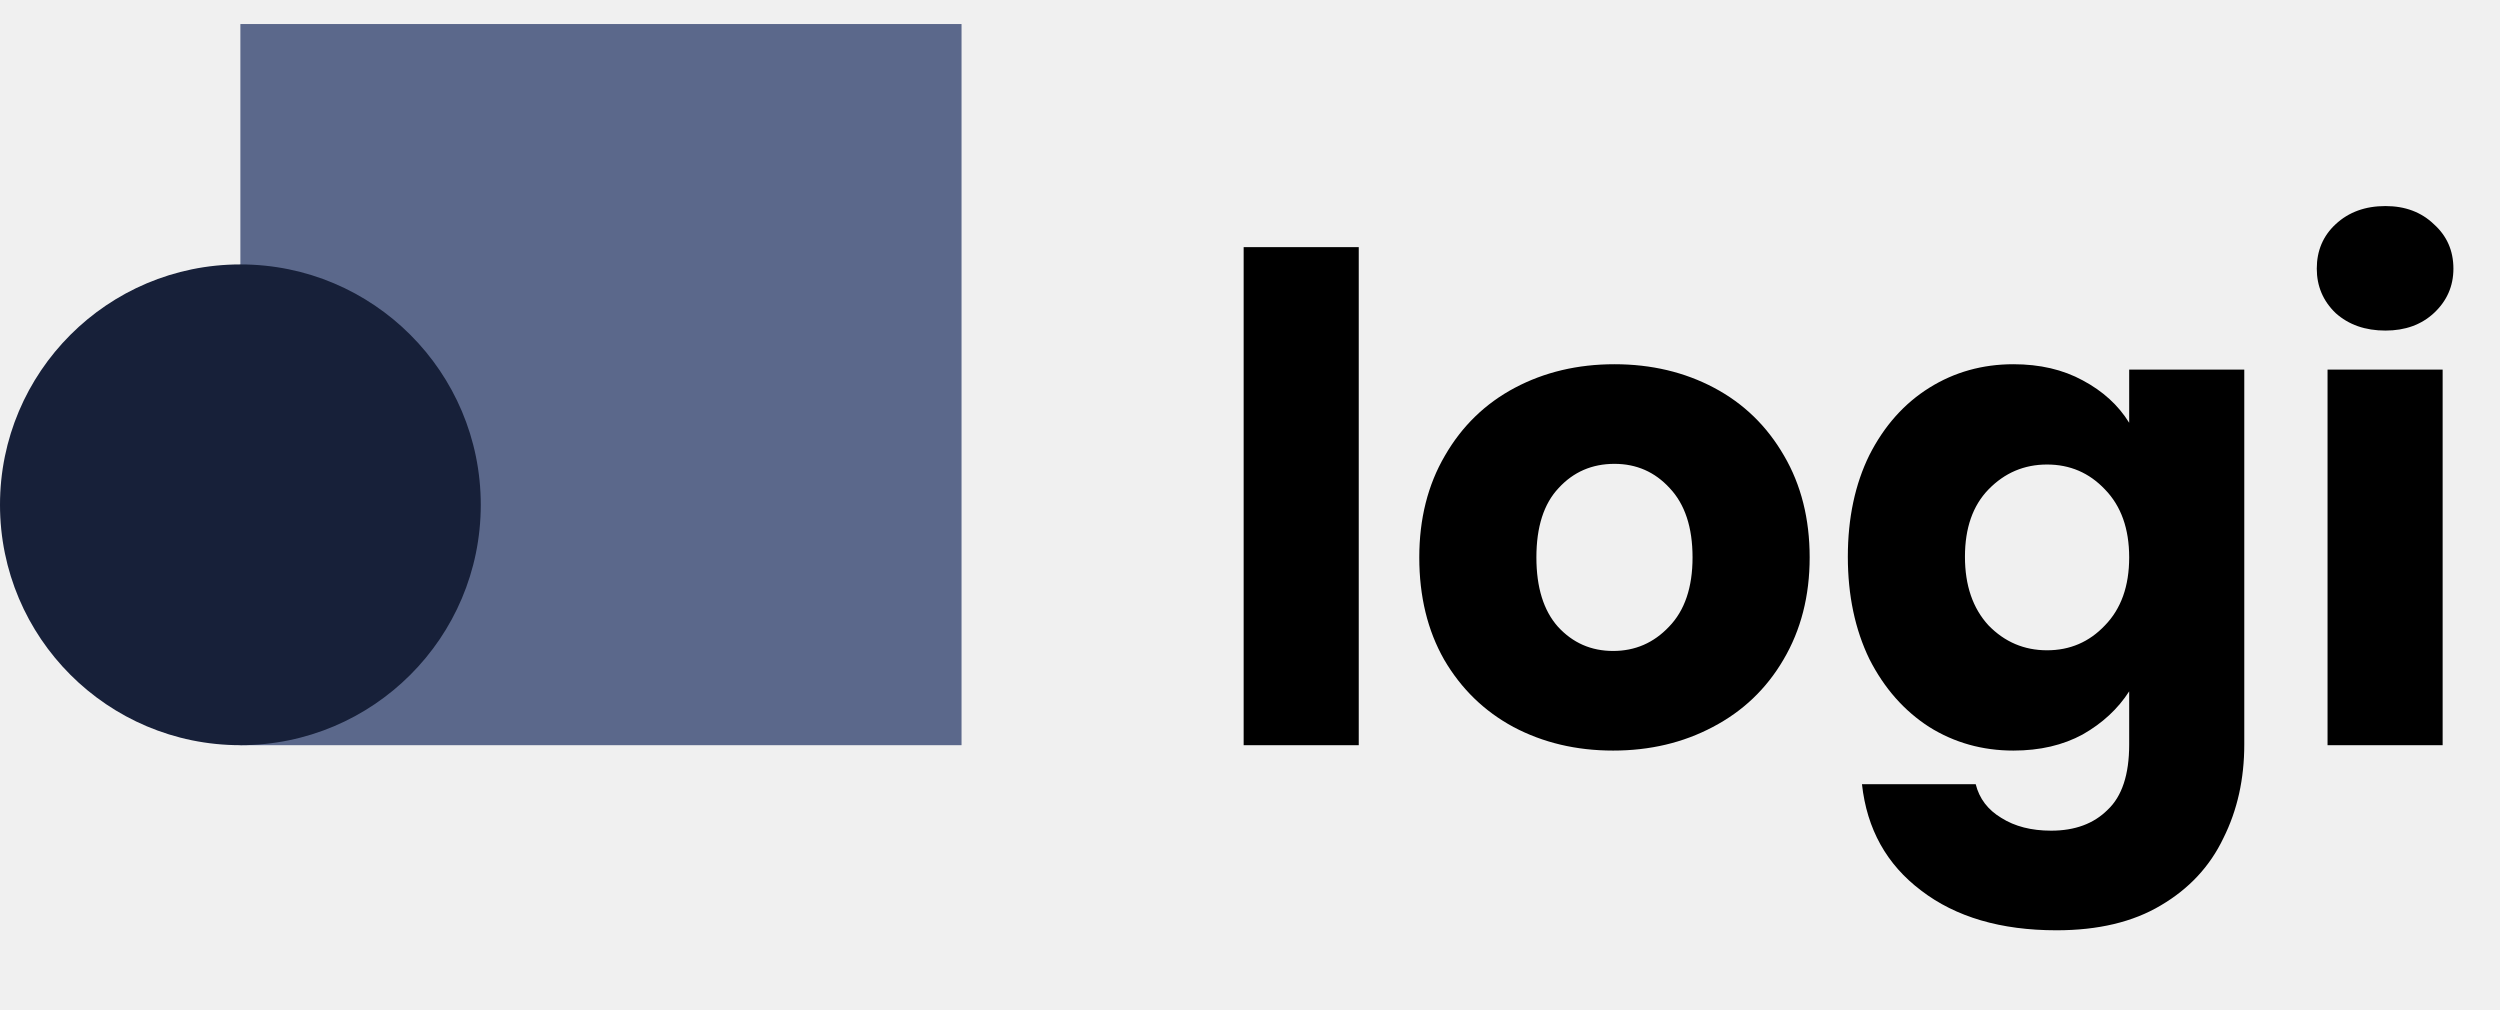
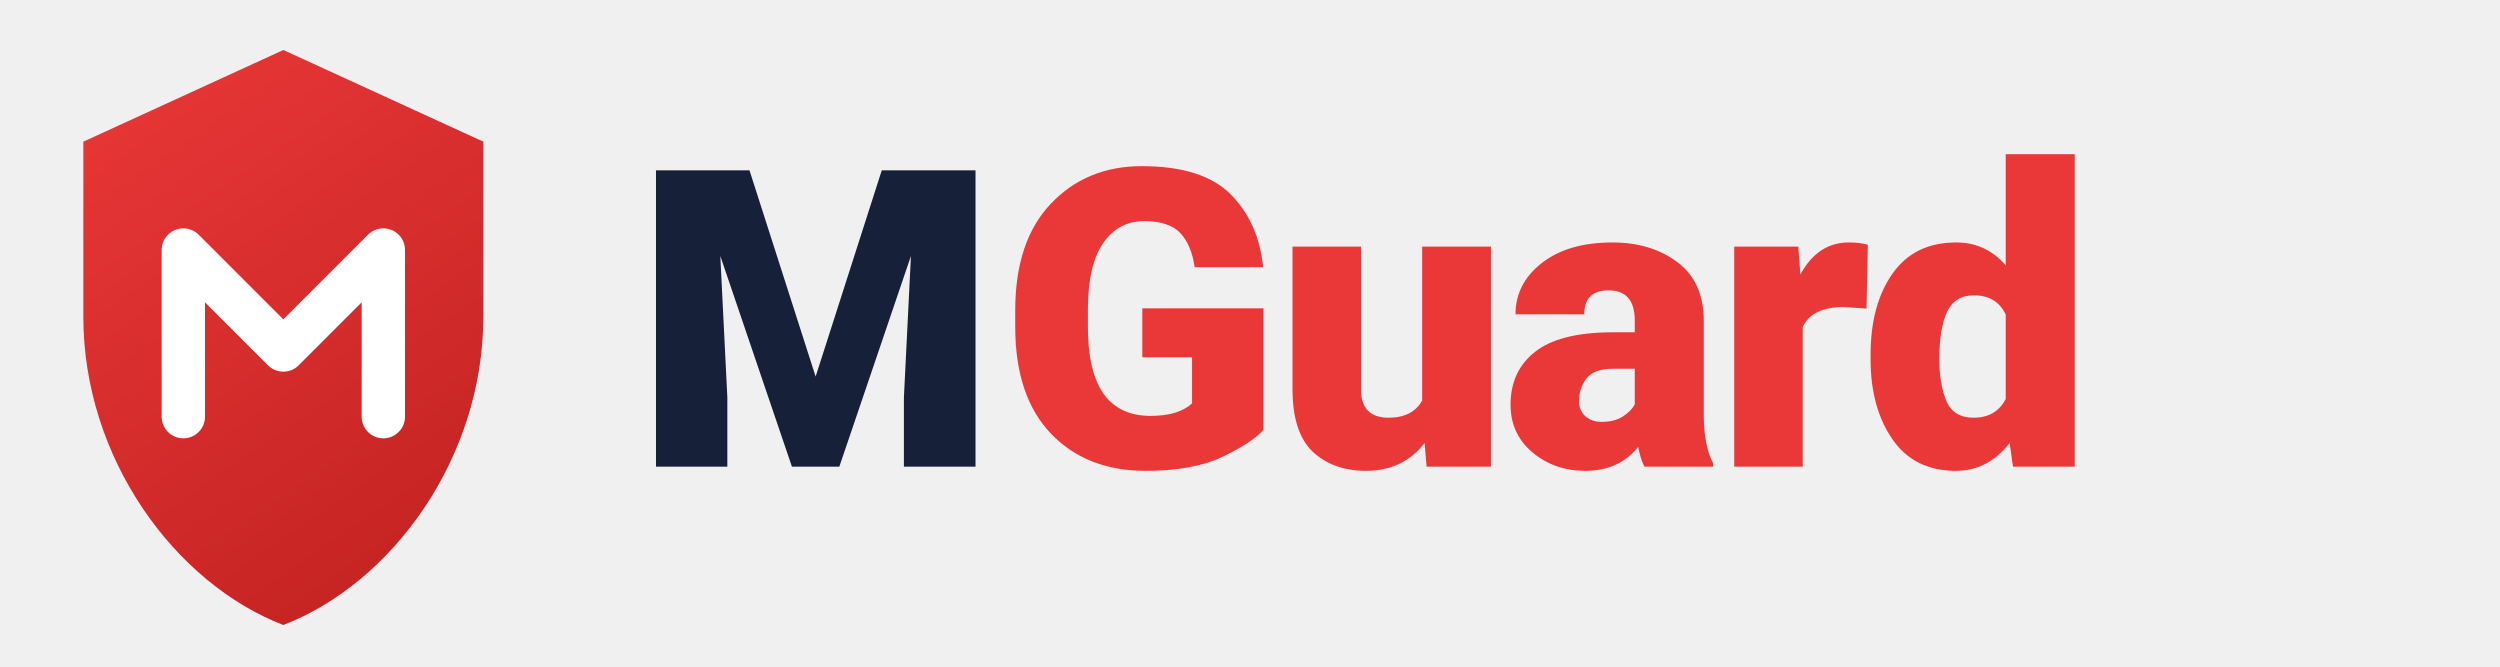
- <svg xmlns="http://www.w3.org/2000/svg" width="104" height="42" viewBox="0 0 104 42" fill="none">
-   <path d="M56.524 10.28V31H51.736V10.28H56.524ZM67.106 31.224C65.575 31.224 64.194 30.897 62.962 30.244C61.748 29.591 60.787 28.657 60.078 27.444C59.387 26.231 59.042 24.812 59.042 23.188C59.042 21.583 59.397 20.173 60.106 18.96C60.815 17.728 61.786 16.785 63.018 16.132C64.25 15.479 65.631 15.152 67.162 15.152C68.692 15.152 70.074 15.479 71.306 16.132C72.538 16.785 73.508 17.728 74.218 18.96C74.927 20.173 75.282 21.583 75.282 23.188C75.282 24.793 74.918 26.212 74.19 27.444C73.481 28.657 72.501 29.591 71.25 30.244C70.018 30.897 68.636 31.224 67.106 31.224ZM67.106 27.08C68.02 27.08 68.795 26.744 69.43 26.072C70.083 25.4 70.41 24.439 70.41 23.188C70.41 21.937 70.093 20.976 69.458 20.304C68.842 19.632 68.076 19.296 67.162 19.296C66.228 19.296 65.454 19.632 64.838 20.304C64.222 20.957 63.914 21.919 63.914 23.188C63.914 24.439 64.213 25.4 64.81 26.072C65.426 26.744 66.191 27.08 67.106 27.08ZM83.758 15.152C84.859 15.152 85.821 15.376 86.642 15.824C87.482 16.272 88.126 16.86 88.574 17.588V15.376H93.362V30.972C93.362 32.409 93.073 33.707 92.494 34.864C91.934 36.04 91.066 36.973 89.89 37.664C88.733 38.355 87.286 38.7 85.55 38.7C83.235 38.7 81.359 38.149 79.922 37.048C78.485 35.965 77.663 34.491 77.458 32.624H82.19C82.339 33.221 82.694 33.688 83.254 34.024C83.814 34.379 84.505 34.556 85.326 34.556C86.315 34.556 87.099 34.267 87.678 33.688C88.275 33.128 88.574 32.223 88.574 30.972V28.76C88.107 29.488 87.463 30.085 86.642 30.552C85.821 31 84.859 31.224 83.758 31.224C82.47 31.224 81.303 30.897 80.258 30.244C79.213 29.572 78.382 28.629 77.766 27.416C77.169 26.184 76.87 24.765 76.87 23.16C76.87 21.555 77.169 20.145 77.766 18.932C78.382 17.719 79.213 16.785 80.258 16.132C81.303 15.479 82.47 15.152 83.758 15.152ZM88.574 23.188C88.574 21.993 88.238 21.051 87.566 20.36C86.913 19.669 86.11 19.324 85.158 19.324C84.206 19.324 83.394 19.669 82.722 20.36C82.069 21.032 81.742 21.965 81.742 23.16C81.742 24.355 82.069 25.307 82.722 26.016C83.394 26.707 84.206 27.052 85.158 27.052C86.11 27.052 86.913 26.707 87.566 26.016C88.238 25.325 88.574 24.383 88.574 23.188ZM99.234 13.752C98.394 13.752 97.703 13.509 97.162 13.024C96.639 12.52 96.378 11.904 96.378 11.176C96.378 10.429 96.639 9.813 97.162 9.328C97.703 8.824 98.394 8.572 99.234 8.572C100.055 8.572 100.727 8.824 101.25 9.328C101.791 9.813 102.062 10.429 102.062 11.176C102.062 11.904 101.791 12.52 101.25 13.024C100.727 13.509 100.055 13.752 99.234 13.752ZM101.614 15.376V31H96.826V15.376H101.614Z" fill="black" />
-   <rect x="10" y="1" width="30" height="30" fill="#5B688B" />
-   <circle cx="10" cy="21" r="10" fill="#172039" />
+ <svg xmlns="http://www.w3.org/2000/svg" width="150" height="40" viewBox="0 0 150 40" fill="none">
+   <defs>
+     <linearGradient id="shieldGrad" x1="5" y1="3" x2="29" y2="38" gradientUnits="userSpaceOnUse">
+       <stop offset="0%" stop-color="#EA3838" />
+       <stop offset="100%" stop-color="#C02020" />
+     </linearGradient>
+   </defs>
+   <path d="M17 3L5 8.5V19C5 27.5 10.5 35 17 37.5C23.5 35 29 27.5 29 19V8.5L17 3Z" fill="url(#shieldGrad)" />
+   <path d="M11 25V15L17 21L23 15V25" stroke="#FFFFFF" stroke-width="2.6" stroke-linecap="round" stroke-linejoin="round" />
+   <text x="38" y="28" font-family="system-ui, -apple-system, BlinkMacSystemFont, 'Segoe UI', Roboto, sans-serif" font-weight="900" font-size="25" letter-spacing="-0.5px" fill="#172039">M<tspan fill="#EA3838">Guard</tspan>
+   </text>
</svg>
